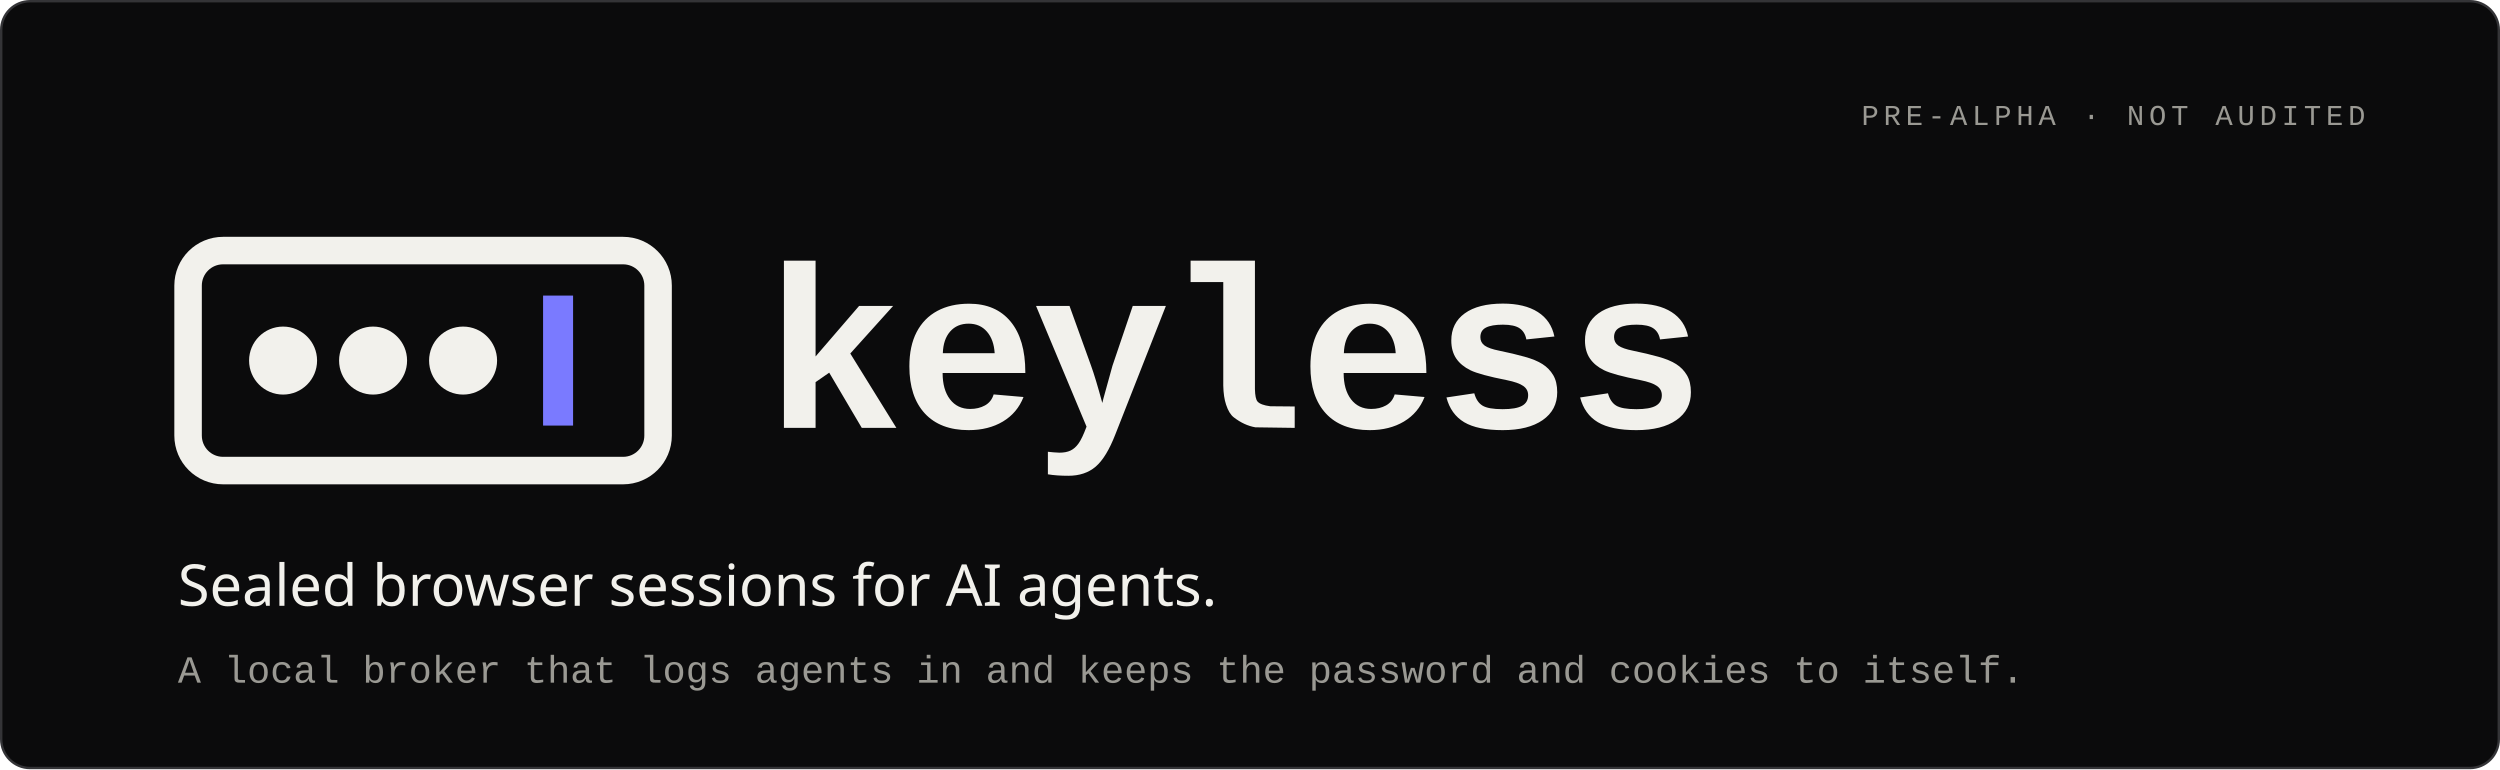
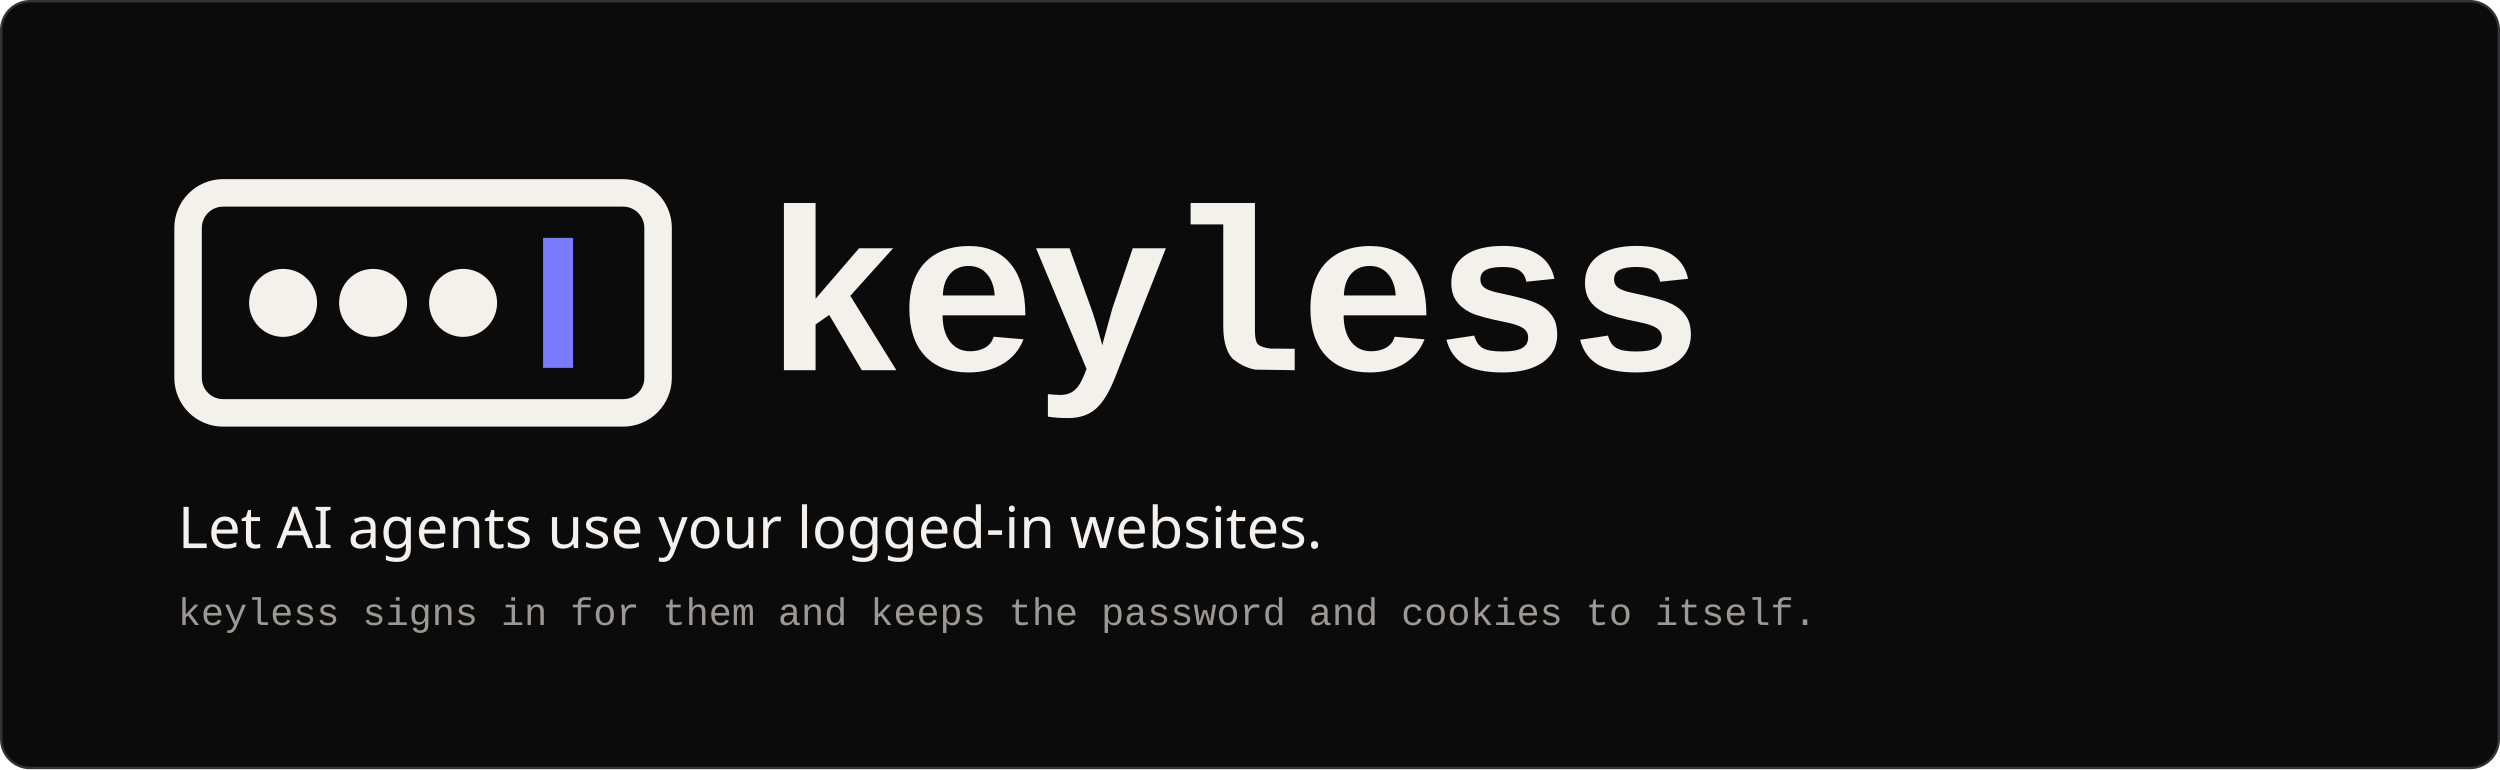
<svg xmlns="http://www.w3.org/2000/svg" viewBox="0 0 1040 320" width="1040" role="img" aria-label="keyless: sealed browser sessions for AI agents">
  <rect x="0.5" y="0.5" width="1039" height="319" rx="12" fill="#0b0b0c" stroke="#343437" />
-   <text x="984" y="52" font-family="'JetBrains Mono', ui-monospace, SFMono-Regular, 'SF Mono', Menlo, Consolas, 'Liberation Mono', monospace" font-size="12" letter-spacing="2" fill="#9a9993" text-anchor="end">PRE-ALPHA · NOT AUDITED</text>
-   <g transform="translate(72 98) scale(2.08)">
+   <g transform="translate(72 74) scale(2.08)">
    <rect x="3" y="3" width="94" height="44" rx="7" fill="none" stroke="#f2f1ec" stroke-width="5.5" />
    <circle cx="22" cy="25" r="6.8" fill="#f2f1ec" />
    <circle cx="40" cy="25" r="6.8" fill="#f2f1ec" />
    <circle cx="58" cy="25" r="6.8" fill="#f2f1ec" />
    <rect x="74" y="12" width="6" height="26" fill="#7a7aff" />
  </g>
-   <text x="318" y="178" font-family="'JetBrains Mono', ui-monospace, SFMono-Regular, 'SF Mono', Menlo, Consolas, 'Liberation Mono', monospace" font-size="96" font-weight="700" letter-spacing="-2" fill="#f2f1ec">keyless</text>
-   <text x="74" y="252" font-family="'IBM Plex Sans', -apple-system, BlinkMacSystemFont, 'Segoe UI', 'Noto Sans', Helvetica, Arial, sans-serif" font-size="24" font-weight="500" fill="#f2f1ec">Sealed browser sessions for AI agents.</text>
-   <text x="74" y="284" font-family="'JetBrains Mono', ui-monospace, SFMono-Regular, 'SF Mono', Menlo, Consolas, 'Liberation Mono', monospace" font-size="16" fill="#9a9993">A local broker that logs agents in and keeps the password and cookies to itself.</text>
+   <text x="318" y="154" font-family="'JetBrains Mono', ui-monospace, SFMono-Regular, 'SF Mono', Menlo, Consolas, 'Liberation Mono', monospace" font-size="96" font-weight="700" letter-spacing="-2" fill="#f2f1ec">keyless</text>
+   <text x="74" y="228" font-family="'IBM Plex Sans', -apple-system, BlinkMacSystemFont, 'Segoe UI', 'Noto Sans', Helvetica, Arial, sans-serif" font-size="24" font-weight="500" fill="#f2f1ec">Let AI agents use your logged-in websites.</text>
+   <text x="74" y="260" font-family="'JetBrains Mono', ui-monospace, SFMono-Regular, 'SF Mono', Menlo, Consolas, 'Liberation Mono', monospace" font-size="16" fill="#9a9993">keyless signs in for them and keeps the password and cookies to itself.</text>
</svg>
